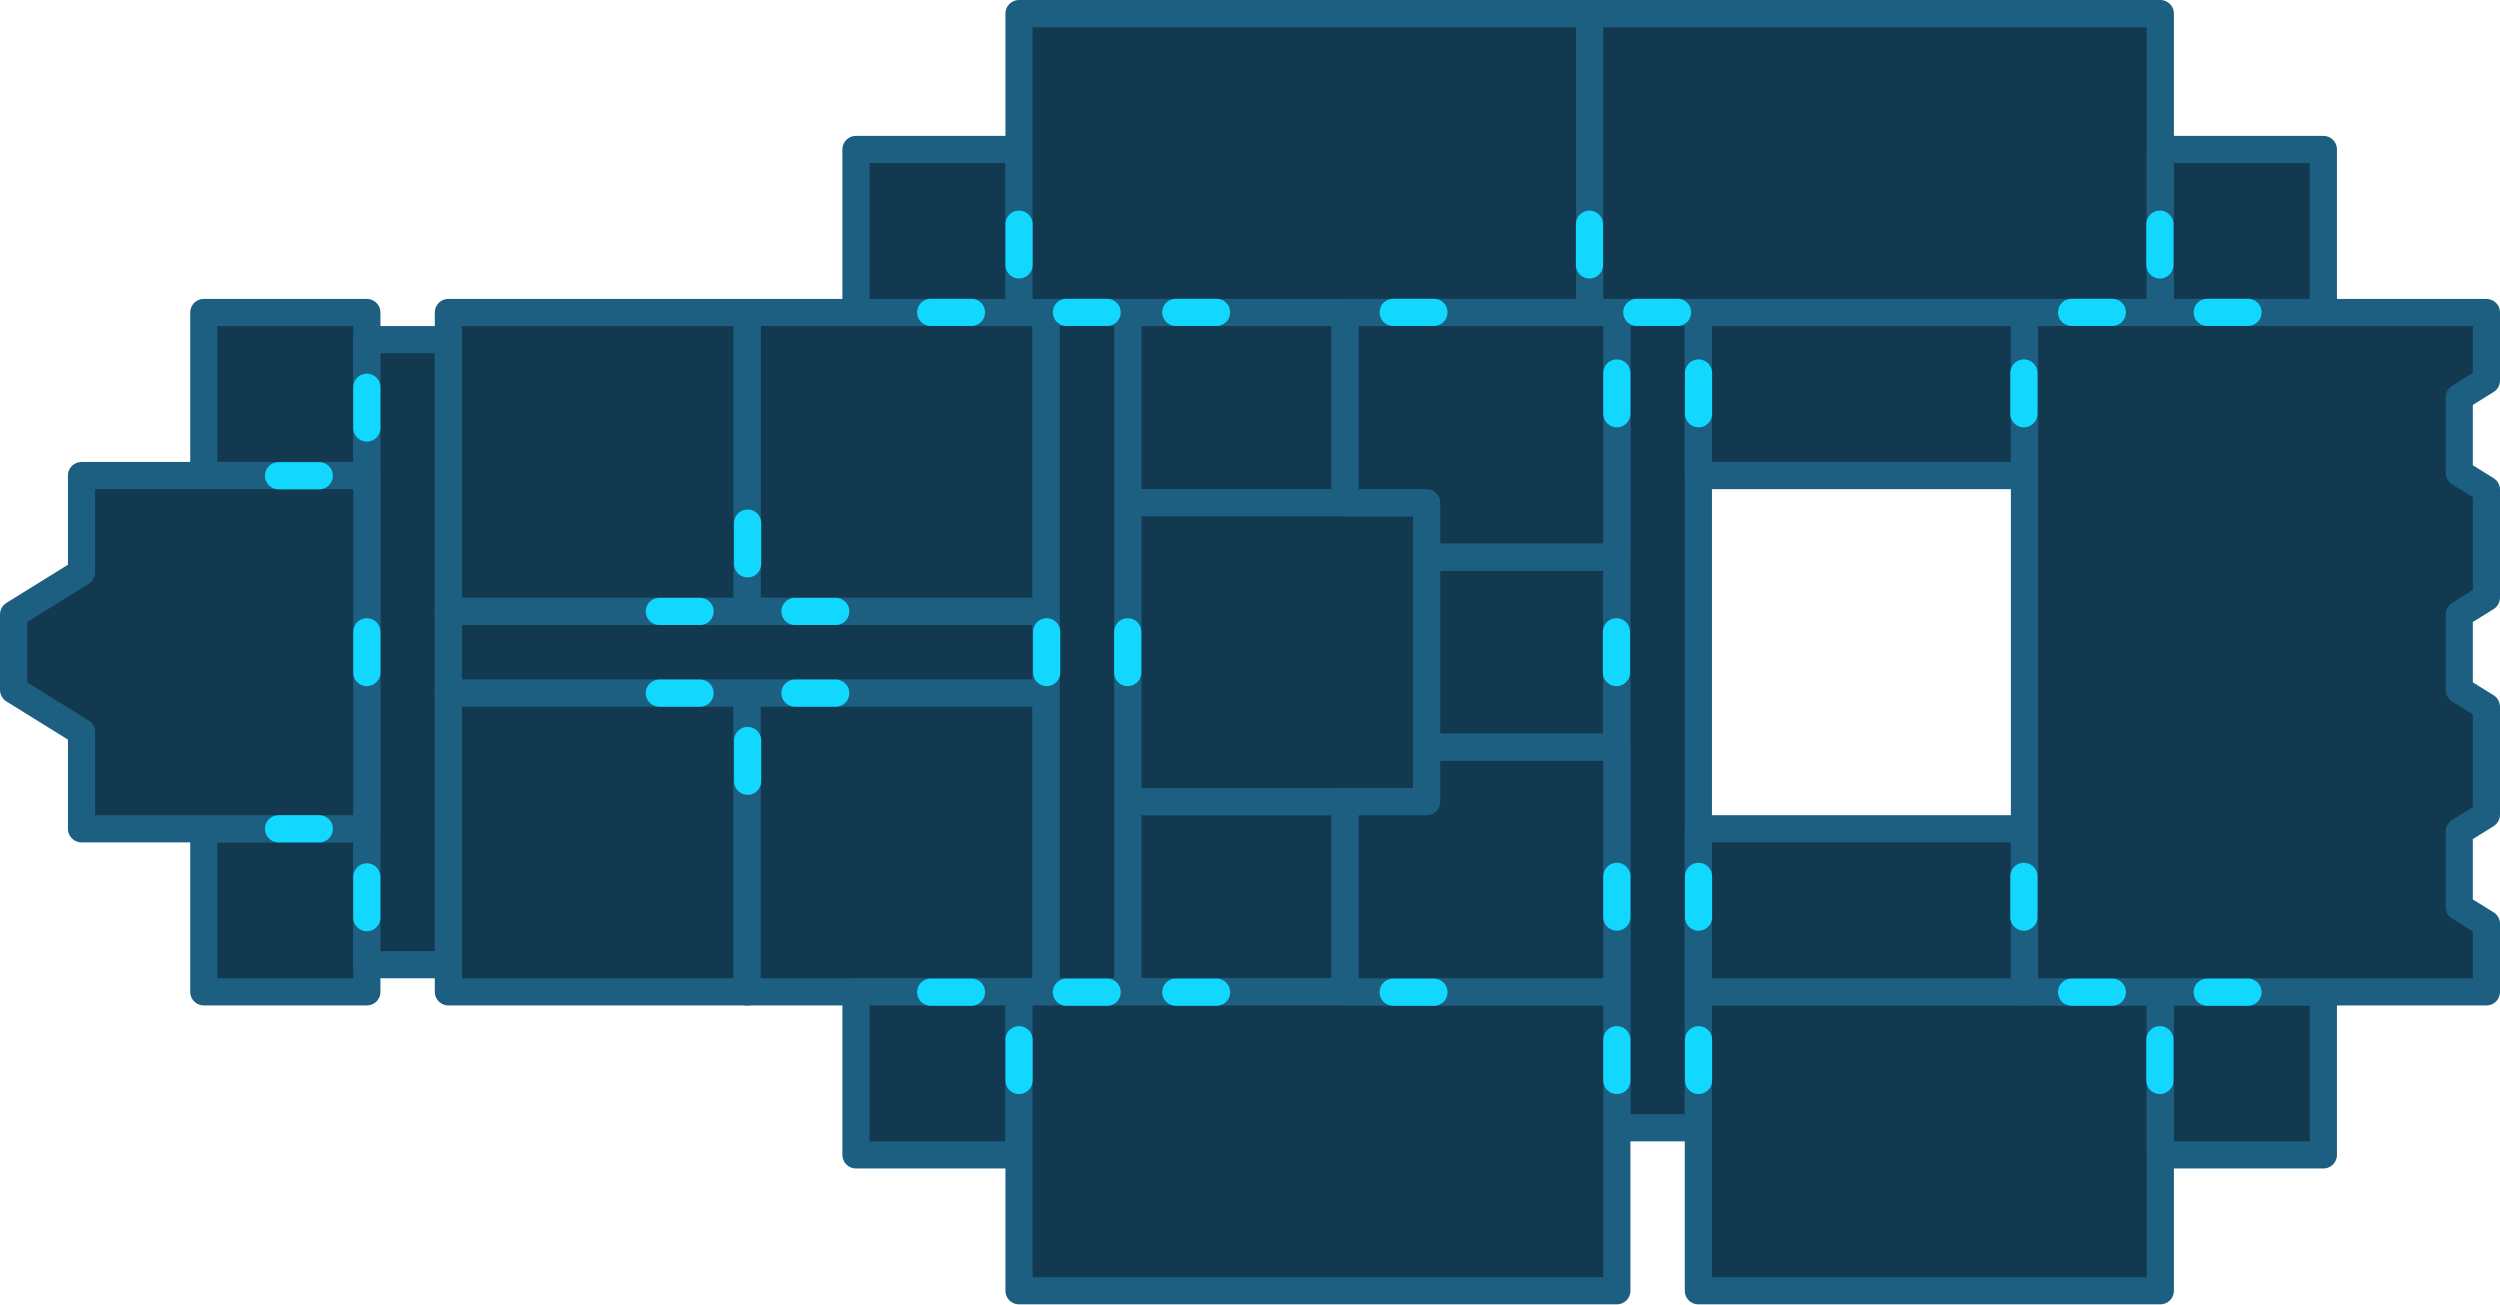
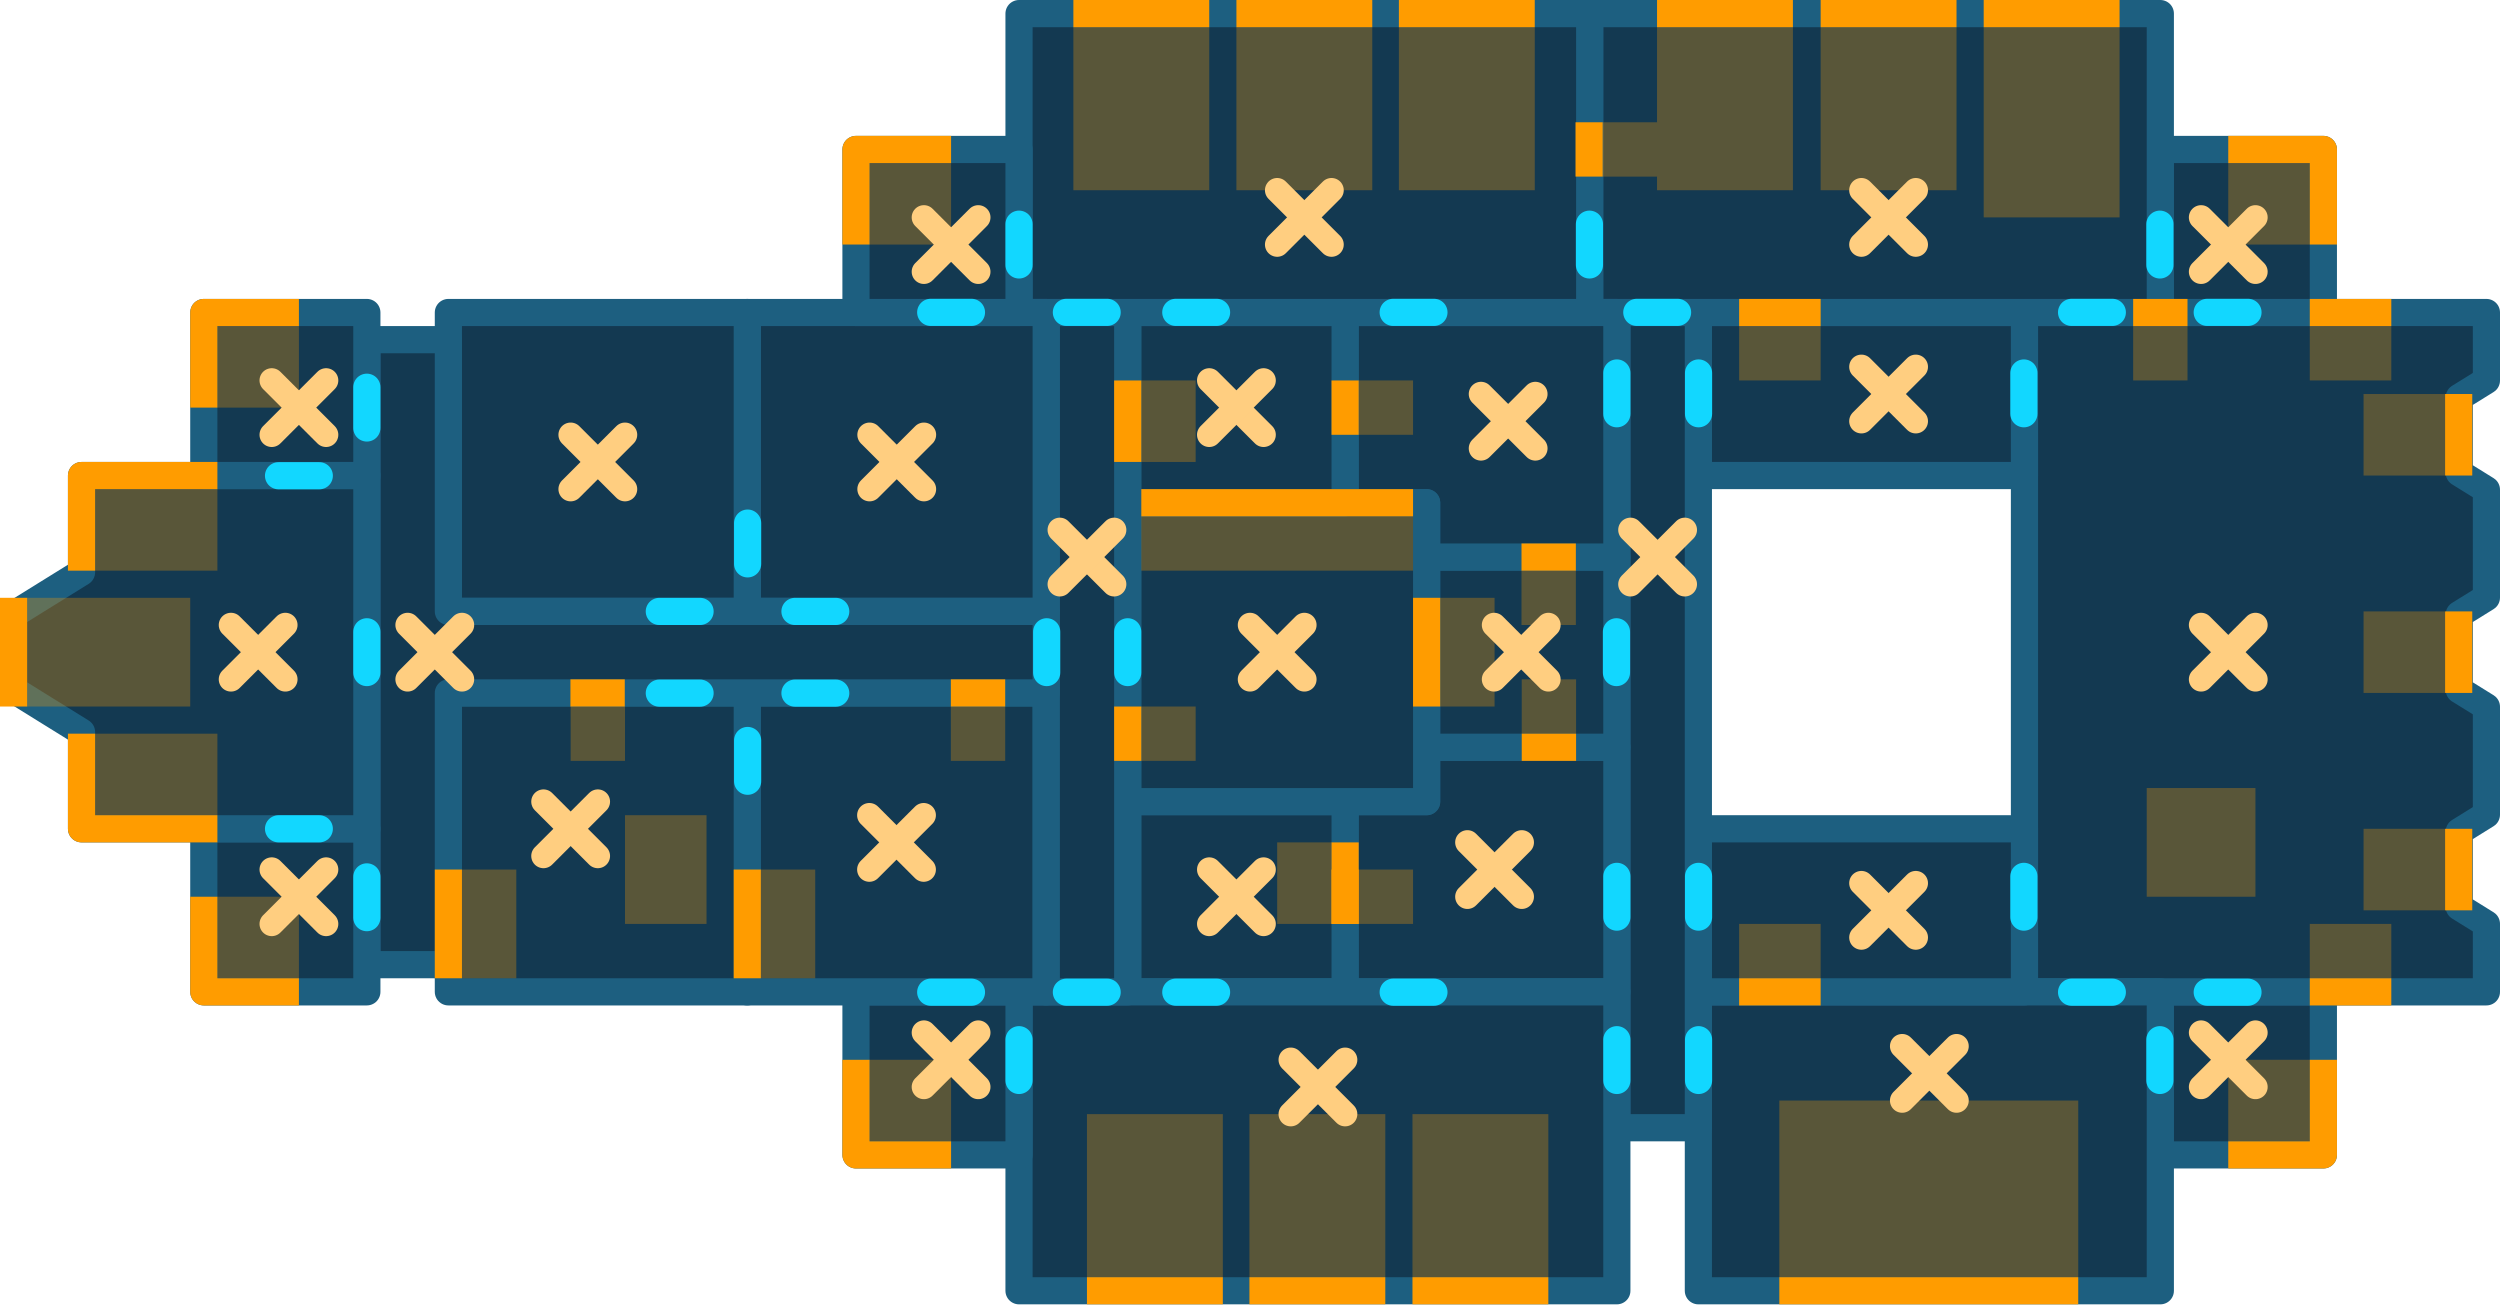
- <svg xmlns="http://www.w3.org/2000/svg" width="184px" height="96px" viewBox="0 0 184 96" version="1.1" xml:space="preserve" style="fill-rule:evenodd;clip-rule:evenodd;stroke-linecap:round;stroke-linejoin:round;stroke-miterlimit:1.5;">
-   <g id="Ship">
-     <g id="Rooms">
-       <rect x="15" y="23" width="12" height="12" style="fill:#133951;stroke:#1d5f80;stroke-width:2px;" />
-       <rect x="15" y="61" width="12" height="12" style="fill:#133951;stroke:#1d5f80;stroke-width:2px;" />
-       <rect x="27" y="25" width="6" height="46" style="fill:#133951;stroke:#1d5f80;stroke-width:2px;" />
-       <rect x="33" y="23" width="22" height="22" style="fill:#133951;stroke:#1d5f80;stroke-width:2px;" />
-       <rect x="83" y="23" width="16" height="14" style="fill:#133951;stroke:#1d5f80;stroke-width:2px;" />
-       <rect x="83" y="59" width="16" height="14" style="fill:#133951;stroke:#1d5f80;stroke-width:2px;" />
-       <rect x="83" y="37" width="22" height="22" style="fill:#133951;stroke:#1d5f80;stroke-width:2px;" />
-       <rect x="105" y="41" width="14" height="14" style="fill:#133951;stroke:#1d5f80;stroke-width:2px;" />
-       <rect x="33" y="51" width="22" height="22" style="fill:#133951;stroke:#1d5f80;stroke-width:2px;" />
-       <rect x="54.983" y="51" width="22" height="22" style="fill:#133951;stroke:#1d5f80;stroke-width:2px;" />
-       <rect x="55" y="23" width="22" height="22" style="fill:#133951;stroke:#1d5f80;stroke-width:2px;" />
-       <rect x="33" y="45" width="44" height="6" style="fill:#133951;stroke:#1d5f80;stroke-width:2px;" />
-       <rect x="77" y="23" width="6" height="50" style="fill:#133951;stroke:#1d5f80;stroke-width:2px;" />
-       <rect x="63" y="11" width="12" height="12" style="fill:#133951;stroke:#1d5f80;stroke-width:2px;" />
-       <rect x="119" y="23" width="6" height="60" style="fill:#133951;stroke:#1d5f80;stroke-width:2px;" />
-       <rect x="63" y="73" width="12" height="12" style="fill:#133951;stroke:#1d5f80;stroke-width:2px;" />
-       <rect x="75" y="1" width="42" height="22" style="fill:#133951;stroke:#1d5f80;stroke-width:2px;" />
-       <rect x="75" y="73" width="44" height="22" style="fill:#133951;stroke:#1d5f80;stroke-width:2px;" />
-       <rect x="117" y="1" width="42" height="22" style="fill:#133951;stroke:#1d5f80;stroke-width:2px;" />
-       <rect x="159" y="11" width="12" height="12" style="fill:#133951;stroke:#1d5f80;stroke-width:2px;" />
-       <rect x="125" y="73" width="34" height="22" style="fill:#133951;stroke:#1d5f80;stroke-width:2px;" />
-       <rect x="159" y="73" width="12" height="12" style="fill:#133951;stroke:#1d5f80;stroke-width:2px;" />
-       <rect x="125" y="61" width="24" height="12" style="fill:#133951;stroke:#1d5f80;stroke-width:2px;" />
-       <rect x="125" y="23" width="24" height="12" style="fill:#133951;stroke:#1d5f80;stroke-width:2px;" />
-       <path d="M6,42.121l0,-7.121l21,0l0,26l-21,0l0,-7.121l-5,-3.102l0,-5.554l5,-3.102Z" style="fill:#133951;stroke:#1d5f80;stroke-width:2px;" />
-       <path d="M183,28.005l-2,1.241l0,5.553l2,1.242l0,7.941l-2,1.241l0,5.554l2,1.241l0,7.941l-2,1.242l0,5.553l2,1.241l0,5.005l-34,0l0,-50l34,0l0,5.005Z" style="fill:#133951;stroke:#1d5f80;stroke-width:2px;" />
-       <path d="M119,73l-20,0l0,-14l6,0l0,-4l14,0l0,18Z" style="fill:#133951;stroke:#1d5f80;stroke-width:2px;" />
-       <path d="M119,23l-20,0l0,14l6,0l0,4l14,0l0,-18Z" style="fill:#133951;stroke:#1d5f80;stroke-width:2px;" />
-     </g>
-     <g id="Doors">
-       <path d="M20.5,61l3,0" style="fill:none;stroke:#12d7ff;stroke-width:2px;" />
-       <path d="M20.5,35.015l3,0" style="fill:none;stroke:#12d7ff;stroke-width:2px;" />
-       <path d="M48.525,45.001l3,0" style="fill:none;stroke:#12d7ff;stroke-width:2px;" />
-       <path d="M48.525,51.014l3,0" style="fill:none;stroke:#12d7ff;stroke-width:2px;" />
-       <path d="M58.51,45.001l3,0" style="fill:none;stroke:#12d7ff;stroke-width:2px;" />
-       <path d="M68.5,22.99l3,-0" style="fill:none;stroke:#12d7ff;stroke-width:2px;" />
-       <path d="M68.5,73.026l3,-0" style="fill:none;stroke:#12d7ff;stroke-width:2px;" />
-       <path d="M78.486,22.99l3,-0" style="fill:none;stroke:#12d7ff;stroke-width:2px;" />
-       <path d="M78.486,73.026l3,-0" style="fill:none;stroke:#12d7ff;stroke-width:2px;" />
-       <path d="M86.539,22.99l3,-0" style="fill:none;stroke:#12d7ff;stroke-width:2px;" />
-       <path d="M86.539,73.026l3,-0" style="fill:none;stroke:#12d7ff;stroke-width:2px;" />
-       <path d="M102.538,22.99l3,-0" style="fill:none;stroke:#12d7ff;stroke-width:2px;" />
-       <path d="M102.538,73.026l3,-0" style="fill:none;stroke:#12d7ff;stroke-width:2px;" />
-       <path d="M120.469,22.99l3,-0" style="fill:none;stroke:#12d7ff;stroke-width:2px;" />
-       <path d="M152.467,22.99l3,-0" style="fill:none;stroke:#12d7ff;stroke-width:2px;" />
-       <path d="M152.467,73.026l3,-0" style="fill:none;stroke:#12d7ff;stroke-width:2px;" />
-       <path d="M162.452,22.99l3,-0" style="fill:none;stroke:#12d7ff;stroke-width:2px;" />
-       <path d="M162.452,73.026l3,-0" style="fill:none;stroke:#12d7ff;stroke-width:2px;" />
-       <path d="M58.51,51.014l3,0" style="fill:none;stroke:#12d7ff;stroke-width:2px;" />
-       <path d="M27,28.5l0,3" style="fill:none;stroke:#12d7ff;stroke-width:2px;" />
-       <path d="M27,46.5l0,3" style="fill:none;stroke:#12d7ff;stroke-width:2px;" />
-       <path d="M27,64.539l0,3" style="fill:none;stroke:#12d7ff;stroke-width:2px;" />
-       <path d="M77.036,46.5l0,3" style="fill:none;stroke:#12d7ff;stroke-width:2px;" />
-       <path d="M75,16.5l0,3" style="fill:none;stroke:#12d7ff;stroke-width:2px;" />
-       <path d="M158.967,16.5l-0,3" style="fill:none;stroke:#12d7ff;stroke-width:2px;" />
-       <path d="M116.983,16.5l0,3" style="fill:none;stroke:#12d7ff;stroke-width:2px;" />
-       <path d="M75,76.522l0,3" style="fill:none;stroke:#12d7ff;stroke-width:2px;" />
-       <path d="M158.967,76.522l-0,3" style="fill:none;stroke:#12d7ff;stroke-width:2px;" />
-       <path d="M119,76.522l0,3" style="fill:none;stroke:#12d7ff;stroke-width:2px;" />
-       <path d="M119,64.5l0,3" style="fill:none;stroke:#12d7ff;stroke-width:2px;" />
-       <path d="M125.013,64.5l-0,3" style="fill:none;stroke:#12d7ff;stroke-width:2px;" />
-       <path d="M148.957,64.5l0,3" style="fill:none;stroke:#12d7ff;stroke-width:2px;" />
-       <path d="M119,27.452l0,3" style="fill:none;stroke:#12d7ff;stroke-width:2px;" />
-       <path d="M125.013,27.452l-0,3" style="fill:none;stroke:#12d7ff;stroke-width:2px;" />
-       <path d="M148.957,27.452l0,3" style="fill:none;stroke:#12d7ff;stroke-width:2px;" />
-       <path d="M125.013,76.522l-0,3" style="fill:none;stroke:#12d7ff;stroke-width:2px;" />
-       <path d="M55.025,38.5l-0,3" style="fill:none;stroke:#12d7ff;stroke-width:2px;" />
-       <path d="M55.025,54.499l-0,3" style="fill:none;stroke:#12d7ff;stroke-width:2px;" />
-       <path d="M83,46.5l0,3" style="fill:none;stroke:#12d7ff;stroke-width:2px;" />
-       <path d="M118.97,46.5l0,3" style="fill:none;stroke:#12d7ff;stroke-width:2px;" />
+ <svg xmlns="http://www.w3.org/2000/svg" width="100%" height="100%" viewBox="0 0 184 96" version="1.1" xml:space="preserve" style="fill-rule:evenodd;clip-rule:evenodd;stroke-linecap:round;stroke-linejoin:round;stroke-miterlimit:1.5;">
+   <g id="Rooms">
+     <rect id="Rear-Bravo-Turret" x="159" y="73" width="12" height="12" style="fill:#133951;stroke:#1d5f80;stroke-width:2px;" />
+     <path id="Engine-Room" d="M183,28.005l-2,1.241l0,5.553l2,1.242l0,7.941l-2,1.241l0,5.554l2,1.241l0,7.941l-2,1.242l0,5.553l2,1.241l0,5.005l-34,0l0,-50l34,0l0,5.005Z" style="fill:#133951;stroke:#1d5f80;stroke-width:2px;" />
+     <rect id="Rear-Alpha-Turret" x="159" y="11" width="12" height="12" style="fill:#133951;stroke:#1d5f80;stroke-width:2px;" />
+     <rect id="Icarus-Bay" x="125" y="73" width="34" height="22" style="fill:#133951;stroke:#1d5f80;stroke-width:2px;" />
+     <rect id="Rear-Bravo-Storage" x="125" y="61" width="24" height="12" style="fill:#133951;stroke:#1d5f80;stroke-width:2px;" />
+     <rect id="Rear-Alpha-Storage" x="125" y="23" width="24" height="12" style="fill:#133951;stroke:#1d5f80;stroke-width:2px;" />
+     <rect id="Rear-Corridor" x="119" y="23" width="6" height="60" style="fill:#133951;stroke:#1d5f80;stroke-width:2px;" />
+     <rect id="Alpha-Bay-2" x="117" y="1" width="42" height="22" style="fill:#133951;stroke:#1d5f80;stroke-width:2px;" />
+     <path id="Bravo-Dorm" d="M119,73l-20,0l0,-14l6,0l0,-4l14,0l0,18Z" style="fill:#133951;stroke:#1d5f80;stroke-width:2px;" />
+     <rect id="Nexus" x="105" y="41" width="14" height="14" style="fill:#133951;stroke:#1d5f80;stroke-width:2px;" />
+     <path id="Alpha-Dorm" d="M119,23l-20,0l0,14l6,0l0,4l14,0l0,-18Z" style="fill:#133951;stroke:#1d5f80;stroke-width:2px;" />
+     <rect id="Centre-Bravo-Storage" x="83" y="59" width="16" height="14" style="fill:#133951;stroke:#1d5f80;stroke-width:2px;" />
+     <rect id="Refectory" x="83" y="37" width="22" height="22" style="fill:#133951;stroke:#1d5f80;stroke-width:2px;" />
+     <rect id="Centre-Alpha-Storage" x="83" y="23" width="16" height="14" style="fill:#133951;stroke:#1d5f80;stroke-width:2px;" />
+     <rect id="Bravo-Bay" x="75" y="73" width="44" height="22" style="fill:#133951;stroke:#1d5f80;stroke-width:2px;" />
+     <rect id="Centre-Corridor" x="77" y="23" width="6" height="50" style="fill:#133951;stroke:#1d5f80;stroke-width:2px;" />
+     <rect id="Alpha-Bay" x="75" y="1" width="42" height="22" style="fill:#133951;stroke:#1d5f80;stroke-width:2px;" />
+     <rect id="Centre-Bravo-Turret" x="63" y="73" width="12" height="12" style="fill:#133951;stroke:#1d5f80;stroke-width:2px;" />
+     <rect id="Medlab" x="54.983" y="51" width="22" height="22" style="fill:#133951;stroke:#1d5f80;stroke-width:2px;" />
+     <rect id="Front-Storage" x="55" y="23" width="22" height="22" style="fill:#133951;stroke:#1d5f80;stroke-width:2px;" />
+     <rect id="Centre-Alpha-Turret" x="63" y="11" width="12" height="12" style="fill:#133951;stroke:#1d5f80;stroke-width:2px;" />
+     <rect id="Laboratory" x="33" y="51" width="22" height="22" style="fill:#133951;stroke:#1d5f80;stroke-width:2px;" />
+     <rect id="Hydroponic-Garden" x="33" y="23" width="22" height="22" style="fill:#133951;stroke:#1d5f80;stroke-width:2px;" />
+     <path id="Front-Corridor" d="M33,71l-6,0l0,-46l6,0l0,20l44,0l0,6l-44,0l0,20Z" style="fill:#133951;stroke:#1d5f80;stroke-width:2px;" />
+     <rect id="Front-Bravo-Turret" x="15" y="61" width="12" height="12" style="fill:#133951;stroke:#1d5f80;stroke-width:2px;" />
+     <path id="Bridge" d="M6,42.121l0,-7.121l21,0l0,26l-21,0l0,-7.121l-5,-3.102l0,-5.554l5,-3.102Z" style="fill:#133951;stroke:#1d5f80;stroke-width:2px;" />
+     <rect id="Front-Alpha-Turret" x="15" y="23" width="12" height="12" style="fill:#133951;stroke:#1d5f80;stroke-width:2px;" />
+   </g>
+   <g id="Doors">
+     <path id="Engine-Room---Rear-Bravo-Turret" d="M162.452,73.026l3,-0" style="fill:none;stroke:#12d7ff;stroke-width:2px;" />
+     <path id="Rear-Alpha-Turret---Engine-Room" d="M162.452,22.99l3,-0" style="fill:none;stroke:#12d7ff;stroke-width:2px;" />
+     <path id="Icarus-Bay---Rear-Bravo-Turret" d="M158.967,76.522l-0,3" style="fill:none;stroke:#12d7ff;stroke-width:2px;" />
+     <path id="Alpha-Bay-2---Rear-Alpha-Turret" d="M158.967,16.5l-0,3" style="fill:none;stroke:#12d7ff;stroke-width:2px;" />
+     <path id="Icarus-Bay---Engine-Room" d="M152.467,73.026l3,-0" style="fill:none;stroke:#12d7ff;stroke-width:2px;" />
+     <path id="Alpha-Bay-2---Engine-Room" d="M152.467,22.99l3,-0" style="fill:none;stroke:#12d7ff;stroke-width:2px;" />
+     <path id="Rear-Bravo-Storage---Engine-Room" d="M148.957,64.5l0,3" style="fill:none;stroke:#12d7ff;stroke-width:2px;" />
+     <path id="Rear-Alpha-Storage---Engine-Room" d="M148.957,27.452l0,3" style="fill:none;stroke:#12d7ff;stroke-width:2px;" />
+     <path id="Rear-Corridor---Icarus-Bay" d="M125.013,76.522l-0,3" style="fill:none;stroke:#12d7ff;stroke-width:2px;" />
+     <path id="Rear-Corridor---Rear-Bravo-Storage" d="M125.013,64.5l-0,3" style="fill:none;stroke:#12d7ff;stroke-width:2px;" />
+     <path id="Rear-Corridor---Rear-Alpha-Storage" d="M125.013,27.452l-0,3" style="fill:none;stroke:#12d7ff;stroke-width:2px;" />
+     <path id="Alpha-Bay-2---Rear-Corridor" d="M120.469,22.99l3,-0" style="fill:none;stroke:#12d7ff;stroke-width:2px;" />
+     <path id="Bravo-Bay---Rear-Corridor" d="M119,76.522l0,3" style="fill:none;stroke:#12d7ff;stroke-width:2px;" />
+     <path id="Bravo-Dorm---Rear-Corridor" d="M119,64.5l0,3" style="fill:none;stroke:#12d7ff;stroke-width:2px;" />
+     <path id="Nexus---Rear-Corridor" d="M118.97,46.5l0,3" style="fill:none;stroke:#12d7ff;stroke-width:2px;" />
+     <path id="Alpha-Dorm---Rear-Corridor" d="M119,27.452l0,3" style="fill:none;stroke:#12d7ff;stroke-width:2px;" />
+     <path id="Alpha-Bay---Alpha-Bay-2" d="M116.983,16.5l0,3" style="fill:none;stroke:#12d7ff;stroke-width:2px;" />
+     <path id="Bravo-Bay---Bravo-Dorm" d="M102.538,73.026l3,-0" style="fill:none;stroke:#12d7ff;stroke-width:2px;" />
+     <path id="Alpha-Bay---Alpha-Dorm" d="M102.538,22.99l3,-0" style="fill:none;stroke:#12d7ff;stroke-width:2px;" />
+     <path id="Bravo-Bay---Centre-Bravo-Storage" d="M86.539,73.026l3,-0" style="fill:none;stroke:#12d7ff;stroke-width:2px;" />
+     <path id="Alpha-Bay---Centre-Alpha-Storage" d="M86.539,22.99l3,-0" style="fill:none;stroke:#12d7ff;stroke-width:2px;" />
+     <path id="Centre-Corridor---Refectory" d="M83,46.5l0,3" style="fill:none;stroke:#12d7ff;stroke-width:2px;" />
+     <path id="Centre-Corridor---Bravo-Bay" d="M78.486,73.026l3,-0" style="fill:none;stroke:#12d7ff;stroke-width:2px;" />
+     <path id="Alpha-Bay---Centre-Corridor" d="M78.486,22.99l3,-0" style="fill:none;stroke:#12d7ff;stroke-width:2px;" />
+     <path id="Front-Corridor---Centre-Corridor" d="M77.036,46.5l0,3" style="fill:none;stroke:#12d7ff;stroke-width:2px;" />
+     <path id="Centre-Bravo-Turret---Bravo-Bay" d="M75,76.522l0,3" style="fill:none;stroke:#12d7ff;stroke-width:2px;" />
+     <path id="Centre-Alpha-Turret----Alpha-Bay" d="M75,16.5l0,3" style="fill:none;stroke:#12d7ff;stroke-width:2px;" />
+     <path id="Medlab---Centre-Bravo-Turret" d="M68.5,73.026l3,-0" style="fill:none;stroke:#12d7ff;stroke-width:2px;" />
+     <path id="Centre-Alpha-Turret---Front-Storage" d="M68.5,22.99l3,-0" style="fill:none;stroke:#12d7ff;stroke-width:2px;" />
+     <path id="Front-Corridor---Medlab" d="M58.51,51.014l3,0" style="fill:none;stroke:#12d7ff;stroke-width:2px;" />
+     <path id="Front-Corridor---Front-Storage" d="M58.51,45.001l3,0" style="fill:none;stroke:#12d7ff;stroke-width:2px;" />
+     <path id="Laboratory---Medlab" d="M55.025,54.499l-0,3" style="fill:none;stroke:#12d7ff;stroke-width:2px;" />
+     <path id="Hydroponic-Garden---Front-Storage" d="M55.025,38.5l-0,3" style="fill:none;stroke:#12d7ff;stroke-width:2px;" />
+     <path id="Front-Corridor---Laboratory" d="M48.525,51.014l3,0" style="fill:none;stroke:#12d7ff;stroke-width:2px;" />
+     <path id="Front-Corridor---Hydroponic-Garden" d="M48.525,45.001l3,0" style="fill:none;stroke:#12d7ff;stroke-width:2px;" />
+     <path id="Front-Bravo-Turret---Front-Corridor" d="M27,64.539l0,3" style="fill:none;stroke:#12d7ff;stroke-width:2px;" />
+     <path id="Bridge---Front-Corridor" d="M27,46.5l0,3" style="fill:none;stroke:#12d7ff;stroke-width:2px;" />
+     <path id="Front-Alpha-Turret---Front-Corridor" d="M27,28.5l0,3" style="fill:none;stroke:#12d7ff;stroke-width:2px;" />
+     <path id="Bridge---Front-Bravo-Turret" d="M20.5,61l3,0" style="fill:none;stroke:#12d7ff;stroke-width:2px;" />
+     <path id="Bridge---Front-Alpha-Turret" d="M20.5,35.015l3,0" style="fill:none;stroke:#12d7ff;stroke-width:2px;" />
+   </g>
+   <g id="Equipment">
+     <g id="Rear-Bravo-Turret1">
+       <g id="Turret-Command">
+         <rect id="floor" x="164" y="78" width="6" height="6" style="fill:#ff9c00;fill-opacity:0.3;" />
+         <path id="wall" d="M171,78l-0,7l-7,0" style="fill:none;stroke:#ff9c00;stroke-width:2px;stroke-linecap:butt;" />
+       </g>
+     </g>
+     <g id="Engine-Room1">
+       <g id="Reactor-3">
+         <path id="floor1" d="M179.958,67l0,-6l-6,-0l0,6l6,0Z" style="fill:#ff9c00;fill-opacity:0.3;" />
+         <path id="wall1" d="M180.958,61l0,6" style="fill:none;stroke:#ff9c00;stroke-width:2px;stroke-linecap:butt;" />
+       </g>
+       <g id="Reactor-2">
+         <path id="floor2" d="M179.958,51l0,-6l-6,0l0,6l6,0Z" style="fill:#ff9c00;fill-opacity:0.3;" />
+         <path id="wall2" d="M180.958,45l0,6" style="fill:none;stroke:#ff9c00;stroke-width:2px;stroke-linecap:butt;" />
+       </g>
+       <g id="Reactor-1">
+         <path id="floor3" d="M179.958,35l0,-6l-6,0l0,6l6,0Z" style="fill:#ff9c00;fill-opacity:0.3;" />
+         <path id="wall3" d="M180.958,29l0,6" style="fill:none;stroke:#ff9c00;stroke-width:2px;stroke-linecap:butt;" />
+       </g>
+       <g id="Planet-Scanner">
+         <rect id="floor4" x="170" y="68" width="6" height="4" style="fill:#ff9c00;fill-opacity:0.3;" />
+         <path id="wall4" d="M176,73l-6,0" style="fill:none;stroke:#ff9c00;stroke-width:2px;stroke-linecap:butt;" />
+       </g>
+       <g id="Antenna">
+         <rect id="floor5" x="170" y="24" width="6" height="4" style="fill:#ff9c00;fill-opacity:0.3;" />
+         <path id="wall5" d="M170,23l6,0" style="fill:none;stroke:#ff9c00;stroke-width:2px;stroke-linecap:butt;" />
+       </g>
+       <g id="Combustion-Chamber">
+         <rect id="floor6" x="158" y="58" width="8" height="8" style="fill:#ff9c00;fill-opacity:0.3;" />
+       </g>
+       <g id="Auxiliary-NERON-Terminal">
+         <rect id="floor7" x="157" y="24" width="4" height="4" style="fill:#ff9c00;fill-opacity:0.3;" />
+         <path id="wall6" d="M157,23l4,0" style="fill:none;stroke:#ff9c00;stroke-width:2px;stroke-linecap:butt;" />
+       </g>
+     </g>
+     <g id="Rear-Alpha-Turret1">
+       <g id="Turret-Command1">
+         <path id="floor8" d="M170,18l-0,-6l-6,-0l-0,6l6,-0Z" style="fill:#ff9c00;fill-opacity:0.3;" />
+         <path id="wall7" d="M164,11l7,0l0,7" style="fill:none;stroke:#ff9c00;stroke-width:2px;stroke-linecap:butt;" />
+       </g>
+     </g>
+     <g id="Icarus-Bay1">
+       <g id="Icarus">
+         <rect id="floor9" x="130.958" y="81" width="22" height="13" style="fill:#ff9c00;fill-opacity:0.3;" />
+         <path id="wall8" d="M152.958,95l-22,0" style="fill:none;stroke:#ff9c00;stroke-width:2px;stroke-linecap:butt;" />
+       </g>
+     </g>
+     <g id="Rear-Bravo-Storage1">
+       <g id="Fuel-Tank">
+         <rect id="floor10" x="128" y="68" width="6" height="4" style="fill:#ff9c00;fill-opacity:0.3;" />
+         <path id="wall9" d="M134,73l-6,-0" style="fill:none;stroke:#ff9c00;stroke-width:2px;stroke-linecap:butt;" />
+       </g>
+     </g>
+     <g id="Rear-Alpha-Storage1">
+       <g id="Fuel-Tank1">
+         <rect id="floor11" x="128" y="24" width="6" height="4" style="fill:#ff9c00;fill-opacity:0.3;" />
+         <path id="wall10" d="M128,23l6,0" style="fill:none;stroke:#ff9c00;stroke-width:2px;stroke-linecap:butt;" />
+       </g>
+     </g>
+     <g id="Alpha-Bay-21">
+       <g id="Pasiphae">
+         <rect id="floor12" x="146" y="2" width="10" height="14" style="fill:#ff9c00;fill-opacity:0.3;" />
+         <path id="wall11" d="M146,1l10,0" style="fill:none;stroke:#ff9c00;stroke-width:2px;stroke-linecap:butt;" />
+       </g>
+       <g id="Patrol-Ship-8">
+         <rect id="floor13" x="134" y="2" width="10" height="12" style="fill:#ff9c00;fill-opacity:0.3;" />
+         <path id="wall12" d="M134,1l10,0" style="fill:none;stroke:#ff9c00;stroke-width:2px;stroke-linecap:butt;" />
+       </g>
+       <g id="Patrol-Ship-7">
+         <rect id="floor14" x="121.958" y="2" width="10" height="12" style="fill:#ff9c00;fill-opacity:0.3;" />
+         <path id="wall13" d="M121.958,1l10,0" style="fill:none;stroke:#ff9c00;stroke-width:2px;stroke-linecap:butt;" />
+       </g>
+       <g id="Jukebox">
+         <path id="floor15" d="M117.958,9l0,4l4,0l0,-4l-4,0Z" style="fill:#ff9c00;fill-opacity:0.3;" />
+         <path id="wall14" d="M116.958,13l0,-4" style="fill:none;stroke:#ff9c00;stroke-width:2px;stroke-linecap:butt;" />
+       </g>
+     </g>
+     <g id="Bravo-Dorm1">
+       <g id="Shower">
+         <path id="floor16" d="M100,64l0,4l4,0l0,-4l-4,0Z" style="fill:#ff9c00;fill-opacity:0.3;" />
+         <path id="wall15" d="M99,68l0,-4" style="fill:none;stroke:#ff9c00;stroke-width:2px;stroke-linecap:butt;" />
+       </g>
+     </g>
+     <g id="Nexus1">
+       <g id="BIOS-Terminal">
+         <rect id="floor17" x="111.983" y="42" width="4" height="4" style="fill:#ff9c00;fill-opacity:0.3;" />
+         <path id="wall16" d="M111.983,41l4,0" style="fill:none;stroke:#ff9c00;stroke-width:2px;stroke-linecap:butt;" />
+         <rect id="floor18" x="112" y="50" width="4" height="4" style="fill:#ff9c00;fill-opacity:0.3;" />
+         <path id="wall17" d="M116,55l-4,0" style="fill:none;stroke:#ff9c00;stroke-width:2px;stroke-linecap:butt;" />
+       </g>
+       <g id="NERON-Core">
+         <path id="floor19" d="M106,44l0,8l4,0l0,-8l-4,-0Z" style="fill:#ff9c00;fill-opacity:0.3;" />
+         <path id="wall18" d="M105,52l0,-8" style="fill:none;stroke:#ff9c00;stroke-width:2px;stroke-linecap:butt;" />
+       </g>
+     </g>
+     <g id="Alpha-Dorm1">
+       <g id="Shower1">
+         <path id="floor20" d="M100,28l0,4l4,0l0,-4l-4,0Z" style="fill:#ff9c00;fill-opacity:0.3;" />
+         <path id="wall19" d="M99,32l0,-4" style="fill:none;stroke:#ff9c00;stroke-width:2px;stroke-linecap:butt;" />
+       </g>
+     </g>
+     <g id="Bravo-Bay1">
+       <g id="Patrol-Ship-6">
+         <rect id="floor21" x="103.958" y="82" width="10" height="12" style="fill:#ff9c00;fill-opacity:0.3;" />
+         <path id="wall20" d="M113.958,95l-10,0" style="fill:none;stroke:#ff9c00;stroke-width:2px;stroke-linecap:butt;" />
+       </g>
+       <g id="Patrol-Ship-5">
+         <rect id="floor22" x="91.958" y="82" width="10" height="12" style="fill:#ff9c00;fill-opacity:0.3;" />
+         <path id="wall21" d="M101.958,95l-10,0" style="fill:none;stroke:#ff9c00;stroke-width:2px;stroke-linecap:butt;" />
+       </g>
+       <g id="Patrol-Ship-4">
+         <rect id="floor23" x="80" y="82" width="10" height="12" style="fill:#ff9c00;fill-opacity:0.3;" />
+         <path id="wall22" d="M90,95l-10,0" style="fill:none;stroke:#ff9c00;stroke-width:2px;stroke-linecap:butt;" />
+       </g>
+     </g>
+     <g id="Centre-Bravo-Storage1">
+       <g id="Oxygen-Tank">
+         <path id="floor24" d="M98,68l-0,-6l-4,0l-0,6l4,0Z" style="fill:#ff9c00;fill-opacity:0.3;" />
+         <path id="wall23" d="M99,62l0,6" style="fill:none;stroke:#ff9c00;stroke-width:2px;stroke-linecap:butt;" />
+       </g>
+     </g>
+     <g id="Refectory1">
+       <g id="Coffee-Machine">
+         <path id="floor25" d="M84,52l0,4l4,0l0,-4l-4,0Z" style="fill:#ff9c00;fill-opacity:0.3;" />
+         <path id="wall24" d="M83,56l0,-4" style="fill:none;stroke:#ff9c00;stroke-width:2px;stroke-linecap:butt;" />
+       </g>
+       <g id="Kitchen">
+         <rect id="floor26" x="84" y="38" width="20" height="4" style="fill:#ff9c00;fill-opacity:0.3;" />
+         <path id="wall25" d="M84,37l20,-0" style="fill:none;stroke:#ff9c00;stroke-width:2px;stroke-linecap:butt;" />
+       </g>
+     </g>
+     <g id="Centre-Alpha-Storage1">
+       <g id="Oxygen-Tank1">
+         <path id="floor27" d="M84,28l0,6l4,0l0,-6l-4,0Z" style="fill:#ff9c00;fill-opacity:0.3;" />
+         <path id="wall26" d="M83,34l0,-6" style="fill:none;stroke:#ff9c00;stroke-width:2px;stroke-linecap:butt;" />
+       </g>
+     </g>
+     <g id="Alpha-Bay1">
+       <g id="Patrol-Ship-3">
+         <rect id="floor28" x="102.958" y="2" width="10" height="12" style="fill:#ff9c00;fill-opacity:0.3;" />
+         <path id="wall27" d="M102.958,1l10,0" style="fill:none;stroke:#ff9c00;stroke-width:2px;stroke-linecap:butt;" />
+       </g>
+       <g id="Patrol-Ship-2">
+         <rect id="floor29" x="91" y="2" width="10" height="12" style="fill:#ff9c00;fill-opacity:0.3;" />
+         <path id="wall28" d="M91,1l10,0" style="fill:none;stroke:#ff9c00;stroke-width:2px;stroke-linecap:butt;" />
+       </g>
+       <g id="Patrol-Ship-1">
+         <rect id="floor30" x="79" y="2" width="10" height="12" style="fill:#ff9c00;fill-opacity:0.3;" />
+         <path id="wall29" d="M79,1l10,0" style="fill:none;stroke:#ff9c00;stroke-width:2px;stroke-linecap:butt;" />
+       </g>
+     </g>
+     <g id="Centre-Bravo-Turret1">
+       <g id="Turret-Command2">
+         <path id="floor31" d="M64,78l0,6l6,0l0,-6l-6,0Z" style="fill:#ff9c00;fill-opacity:0.3;" />
+         <path id="wall30" d="M70,85l-7,-0l0,-7" style="fill:none;stroke:#ff9c00;stroke-width:2px;stroke-linecap:butt;" />
+       </g>
+     </g>
+     <g id="Medlab1">
+       <g id="Auxiliary-NERON-Terminal1">
+         <rect id="floor32" x="69.983" y="52" width="4" height="4" style="fill:#ff9c00;fill-opacity:0.3;" />
+         <path id="wall31" d="M69.983,51l4,-0" style="fill:none;stroke:#ff9c00;stroke-width:2px;stroke-linecap:butt;" />
+       </g>
+       <g id="Surgery-Pod">
+         <path id="floor33" d="M56,64l0,8l4,0l0,-8l-4,0Z" style="fill:#ff9c00;fill-opacity:0.3;" />
+         <path id="wall32" d="M55,72l0,-8" style="fill:none;stroke:#ff9c00;stroke-width:2px;stroke-linecap:butt;" />
+       </g>
+     </g>
+     <g id="Centre-Alpha-Turret1">
+       <g id="Turret-Command3">
+         <rect id="floor34" x="64" y="12" width="6" height="6" style="fill:#ff9c00;fill-opacity:0.3;" />
+         <path id="wall33" d="M63,18l0,-7l7,0" style="fill:none;stroke:#ff9c00;stroke-width:2px;stroke-linecap:butt;" />
+       </g>
+     </g>
+     <g id="Laboratory1">
+       <g id="Mycoscan">
+         <path id="floor35" d="M46,60l0,8l6,0l0,-8l-6,0Z" style="fill:#ff9c00;fill-opacity:0.3;" />
+       </g>
+       <g id="Gravity-Simulator">
+         <rect id="floor36" x="42" y="52" width="4" height="4" style="fill:#ff9c00;fill-opacity:0.3;" />
+         <path id="wall34" d="M41.983,51l4,-0" style="fill:none;stroke:#ff9c00;stroke-width:2px;stroke-linecap:butt;" />
+       </g>
+       <g id="Research-Lab">
+         <path id="floor37" d="M34,64l0,8l4,0l0,-8l-4,0Z" style="fill:#ff9c00;fill-opacity:0.3;" />
+         <path id="wall35" d="M33,72l-0,-8" style="fill:none;stroke:#ff9c00;stroke-width:2px;stroke-linecap:butt;" />
+       </g>
+     </g>
+     <g id="Bridge1">
+       <g id="AstroTerminal">
+         <path id="floor38" d="M7,54l0,6l9,-0l-0,-6l-9,-0Z" style="fill:#ff9c00;fill-opacity:0.3;" />
+         <path id="wall36" d="M16,61l-10,-0l0,-7" style="fill:none;stroke:#ff9c00;stroke-width:2px;stroke-linecap:butt;" />
+       </g>
+       <g id="Command-Terminal">
+         <path id="floor39" d="M2,44l0,8l12,0l0,-8l-12,0Z" style="fill:#ff9c00;fill-opacity:0.3;" />
+         <path id="wall37" d="M1,52l-0,-8" style="fill:none;stroke:#ff9c00;stroke-width:2px;stroke-linecap:butt;" />
+       </g>
+       <g id="Comms-Center">
+         <rect id="floor40" x="7" y="36" width="9" height="6" style="fill:#ff9c00;fill-opacity:0.3;" />
+         <path id="wall38" d="M6,42l0,-7l10,-0" style="fill:none;stroke:#ff9c00;stroke-width:2px;stroke-linecap:butt;" />
+       </g>
+       <g id="Front-BravoTurret">
+         <g id="Turret-Command4">
+           <path id="floor41" d="M16,66l-0,6l6,0l-0,-6l-6,0Z" style="fill:#ff9c00;fill-opacity:0.3;" />
+           <path id="wall39" d="M22,73l-7,0l-0,-7" style="fill:none;stroke:#ff9c00;stroke-width:2px;stroke-linecap:butt;" />
+         </g>
+       </g>
+     </g>
+     <g id="Front-Alpha-Turret1">
+       <g id="Turret-Command5">
+         <rect id="floor42" x="16" y="24" width="6" height="6" style="fill:#ff9c00;fill-opacity:0.3;" />
+         <path id="wall40" d="M15,30l0,-7l7,-0" style="fill:none;stroke:#ff9c00;stroke-width:2px;stroke-linecap:butt;" />
+       </g>
+     </g>
+   </g>
+   <g id="Cameras">
+     <g id="Rear-Bravo-Turret2">
+       <g id="cam">
+         <path d="M162,76l4,4" style="fill:none;stroke:#ffce80;stroke-width:1.8px;" />
+         <path d="M162,80l4,-4" style="fill:none;stroke:#ffce80;stroke-width:1.8px;" />
+       </g>
+     </g>
+     <g id="Engine-Room2">
+       <g id="cam1">
+         <path d="M162,46l4,4" style="fill:none;stroke:#ffce80;stroke-width:1.8px;" />
+         <path d="M162,50l4,-4" style="fill:none;stroke:#ffce80;stroke-width:1.8px;" />
+       </g>
+     </g>
+     <g id="Rear-Alpha-Turret2">
+       <g id="cam2">
+         <path d="M162,16l4,4" style="fill:none;stroke:#ffce80;stroke-width:1.8px;" />
+         <path d="M162,20l4,-4" style="fill:none;stroke:#ffce80;stroke-width:1.8px;" />
+       </g>
+     </g>
+     <g id="Icarus-Bay2">
+       <g id="cam3">
+         <path d="M140,77l4,4" style="fill:none;stroke:#ffce80;stroke-width:1.8px;" />
+         <path d="M140,81l4,-4" style="fill:none;stroke:#ffce80;stroke-width:1.8px;" />
+       </g>
+     </g>
+     <g id="Rear-Bravo-Storage2">
+       <g id="cam4">
+         <path d="M137,65l4,4" style="fill:none;stroke:#ffce80;stroke-width:1.8px;" />
+         <path d="M137,69l4,-4" style="fill:none;stroke:#ffce80;stroke-width:1.8px;" />
+       </g>
+     </g>
+     <g id="Rear-Alpha-Storage2">
+       <g id="cam5">
+         <path d="M137,27l4,4" style="fill:none;stroke:#ffce80;stroke-width:1.8px;" />
+         <path d="M137,31l4,-4" style="fill:none;stroke:#ffce80;stroke-width:1.8px;" />
+       </g>
+     </g>
+     <g id="Rear-Corridor1">
+       <g id="cam6">
+         <path d="M120,39l4,4" style="fill:none;stroke:#ffce80;stroke-width:1.8px;" />
+         <path d="M120,43l4,-4" style="fill:none;stroke:#ffce80;stroke-width:1.8px;" />
+       </g>
+     </g>
+     <g id="Alpha-Bay-22">
+       <g id="cam7">
+         <path d="M137,14l4,4" style="fill:none;stroke:#ffce80;stroke-width:1.8px;" />
+         <path d="M137,18l4,-4" style="fill:none;stroke:#ffce80;stroke-width:1.8px;" />
+       </g>
+     </g>
+     <g id="Bravo-Dorm2">
+       <g id="cam8">
+         <path d="M108,62l4,4" style="fill:none;stroke:#ffce80;stroke-width:1.8px;" />
+         <path d="M108,66l4,-4" style="fill:none;stroke:#ffce80;stroke-width:1.8px;" />
+       </g>
+     </g>
+     <g id="Nexus2">
+       <g id="cam9">
+         <path d="M109.962,46l4,4" style="fill:none;stroke:#ffce80;stroke-width:1.8px;" />
+         <path d="M109.962,50l4,-4" style="fill:none;stroke:#ffce80;stroke-width:1.8px;" />
+       </g>
+     </g>
+     <g id="Alpha-Dorm2">
+       <g id="cam10">
+         <path d="M109,29l4,4" style="fill:none;stroke:#ffce80;stroke-width:1.8px;" />
+         <path d="M109,33l4,-4" style="fill:none;stroke:#ffce80;stroke-width:1.8px;" />
+       </g>
+     </g>
+     <g id="Centre-Bravo-Storage2">
+       <g id="cam11">
+         <path d="M89,64l4,4" style="fill:none;stroke:#ffce80;stroke-width:1.8px;" />
+         <path d="M89,68l4,-4" style="fill:none;stroke:#ffce80;stroke-width:1.8px;" />
+       </g>
+     </g>
+     <g id="Refectory2">
+       <g id="cam12">
+         <path d="M92,46l4,4" style="fill:none;stroke:#ffce80;stroke-width:1.8px;" />
+         <path d="M92,50l4,-4" style="fill:none;stroke:#ffce80;stroke-width:1.8px;" />
+       </g>
+     </g>
+     <g id="Centre-Alpha-Storage2">
+       <g id="cam13">
+         <path d="M89,28l4,4" style="fill:none;stroke:#ffce80;stroke-width:1.8px;" />
+         <path d="M89,32l4,-4" style="fill:none;stroke:#ffce80;stroke-width:1.8px;" />
+       </g>
+     </g>
+     <g id="Bravo-Bay2">
+       <g id="cam14">
+         <path d="M95,78l4,4" style="fill:none;stroke:#ffce80;stroke-width:1.8px;" />
+         <path d="M95,82l4,-4" style="fill:none;stroke:#ffce80;stroke-width:1.8px;" />
+       </g>
+     </g>
+     <g id="Centre-Corridor1">
+       <g id="cam15">
+         <path d="M78,39l4,4" style="fill:none;stroke:#ffce80;stroke-width:1.8px;" />
+         <path d="M78,43l4,-4" style="fill:none;stroke:#ffce80;stroke-width:1.8px;" />
+       </g>
+     </g>
+     <g id="Alpha-Bay2">
+       <g id="cam16">
+         <path d="M94,14l4,4" style="fill:none;stroke:#ffce80;stroke-width:1.8px;" />
+         <path d="M94,18l4,-4" style="fill:none;stroke:#ffce80;stroke-width:1.8px;" />
+       </g>
+     </g>
+     <g id="Centre-Bravo-Turret2">
+       <g id="cam17">
+         <path d="M68,76l4,4" style="fill:none;stroke:#ffce80;stroke-width:1.8px;" />
+         <path d="M68,80l4,-4" style="fill:none;stroke:#ffce80;stroke-width:1.8px;" />
+       </g>
+     </g>
+     <g id="Medlab2">
+       <g id="cam18">
+         <path d="M63.983,60l4,4" style="fill:none;stroke:#ffce80;stroke-width:1.8px;" />
+         <path d="M63.983,64l4,-4" style="fill:none;stroke:#ffce80;stroke-width:1.8px;" />
+       </g>
+     </g>
+     <g id="Front-Storage1">
+       <g id="cam19">
+         <path d="M64,32l4,4" style="fill:none;stroke:#ffce80;stroke-width:1.8px;" />
+         <path d="M64,36l4,-4" style="fill:none;stroke:#ffce80;stroke-width:1.8px;" />
+       </g>
+     </g>
+     <g id="Centre-Alpha-Turret2">
+       <g id="cam20">
+         <path d="M68,16l4,4" style="fill:none;stroke:#ffce80;stroke-width:1.8px;" />
+         <path d="M68,20l4,-4" style="fill:none;stroke:#ffce80;stroke-width:1.8px;" />
+       </g>
+     </g>
+     <g id="Laboratory2">
+       <g id="cam21">
+         <path d="M40,59l4,4" style="fill:none;stroke:#ffce80;stroke-width:1.8px;" />
+         <path d="M40,63l4,-4" style="fill:none;stroke:#ffce80;stroke-width:1.8px;" />
+       </g>
+     </g>
+     <g id="Hydroponic-Garden1">
+       <g id="cam22">
+         <path d="M42,32l4,4" style="fill:none;stroke:#ffce80;stroke-width:1.8px;" />
+         <path d="M42,36l4,-4" style="fill:none;stroke:#ffce80;stroke-width:1.8px;" />
+       </g>
+     </g>
+     <g id="Front-Corridor1">
+       <g id="cam23">
+         <path d="M30,46l4,4" style="fill:none;stroke:#ffce80;stroke-width:1.8px;" />
+         <path d="M30,50l4,-4" style="fill:none;stroke:#ffce80;stroke-width:1.8px;" />
+       </g>
+     </g>
+     <g id="Front-Bravo-Turret1">
+       <g id="cam24">
+         <path d="M20,64l4,4" style="fill:none;stroke:#ffce80;stroke-width:1.8px;" />
+         <path d="M20,68l4,-4" style="fill:none;stroke:#ffce80;stroke-width:1.8px;" />
+       </g>
+     </g>
+     <g id="Bridge2">
+       <g id="cam25">
+         <path d="M17,46l4,4" style="fill:none;stroke:#ffce80;stroke-width:1.8px;" />
+         <path d="M17,50l4,-4" style="fill:none;stroke:#ffce80;stroke-width:1.8px;" />
+       </g>
+     </g>
+     <g id="Front-Alpha-Turret2">
+       <g id="cam26">
+         <path d="M20,28l4,4" style="fill:none;stroke:#ffce80;stroke-width:1.8px;" />
+         <path d="M20,32l4,-4" style="fill:none;stroke:#ffce80;stroke-width:1.8px;" />
+       </g>
    </g>
  </g>
</svg>
